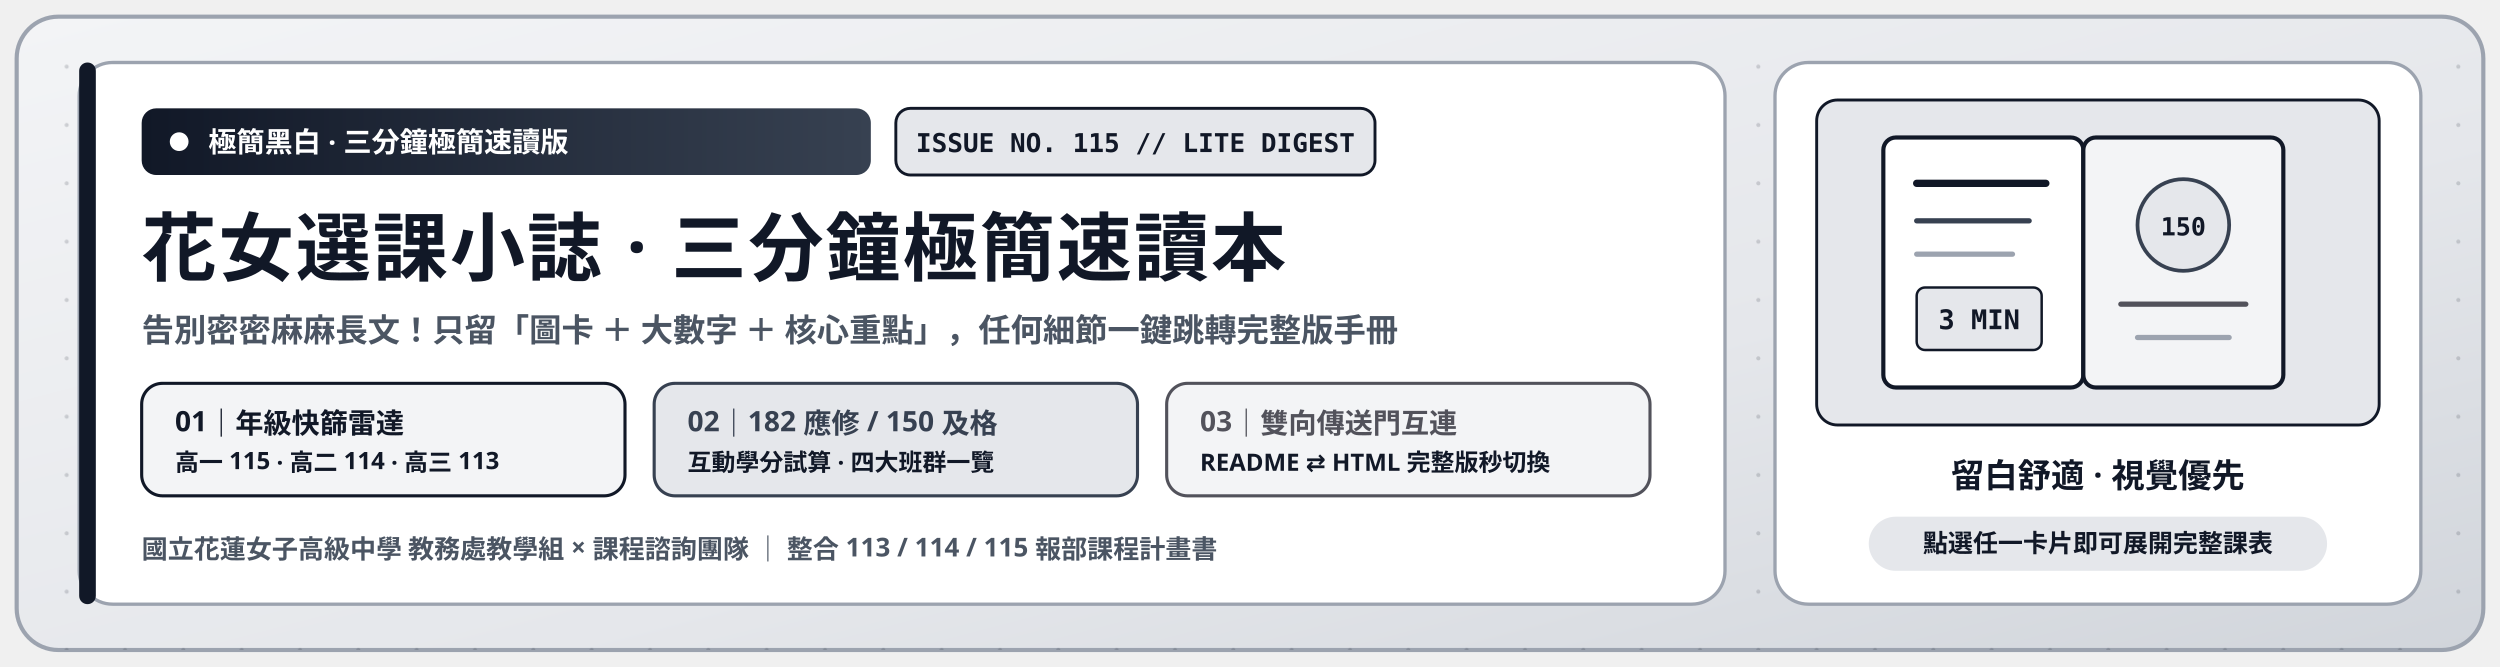
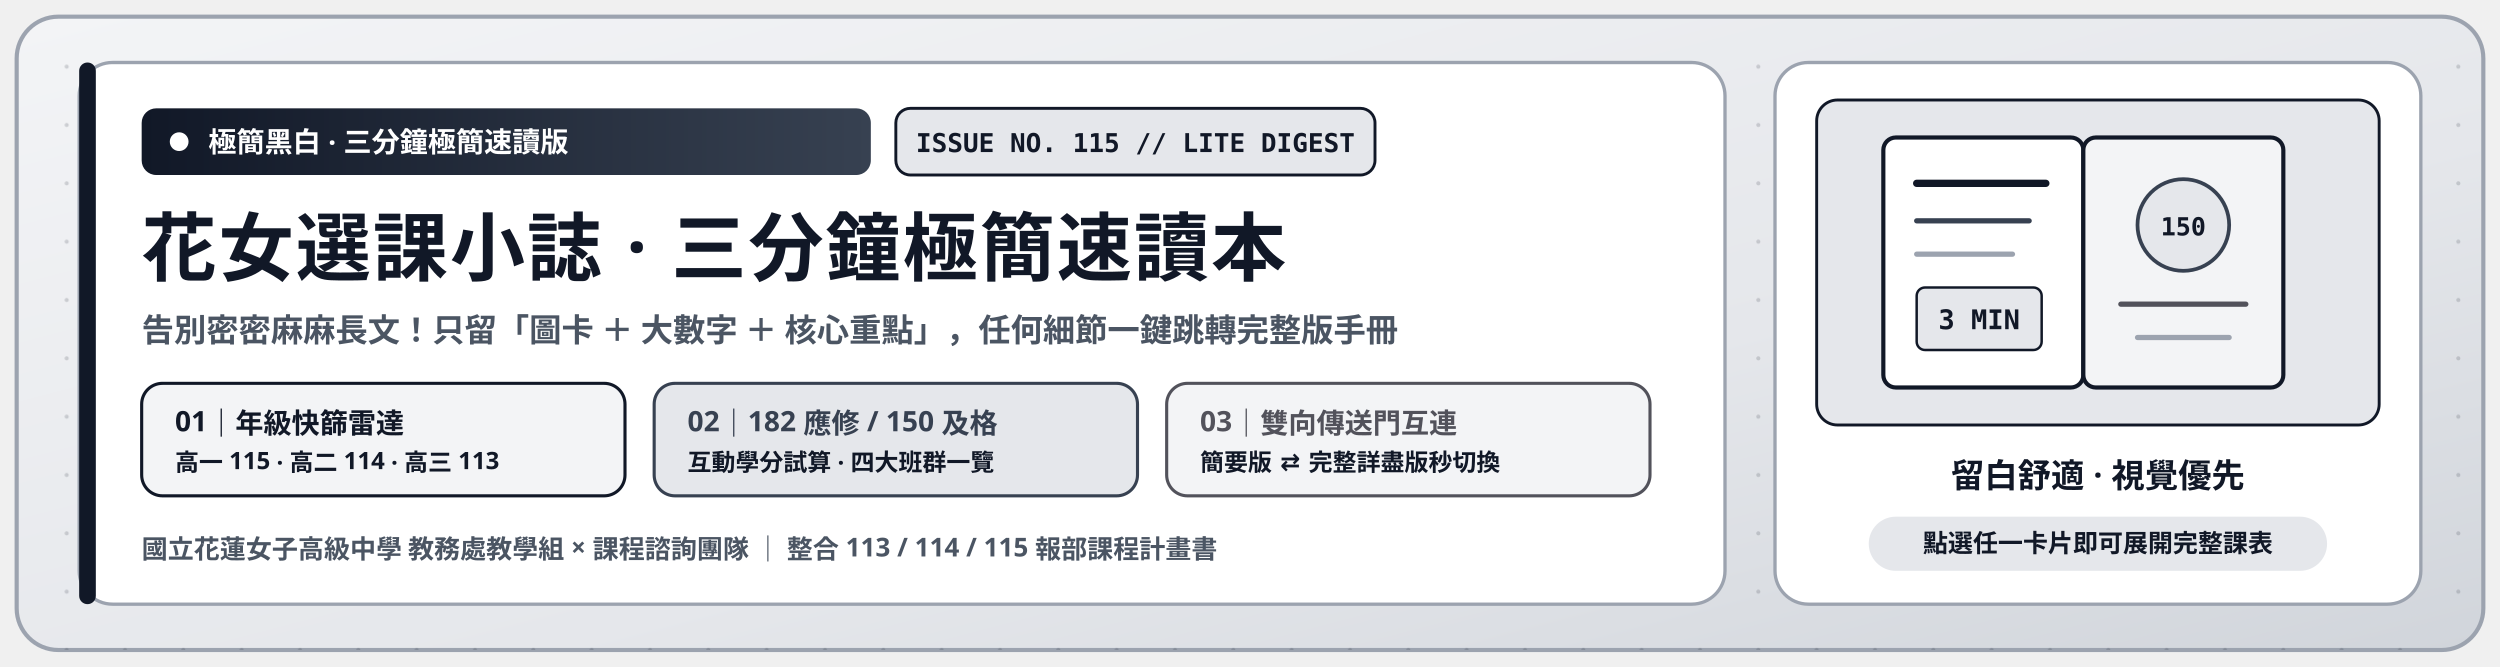
<svg xmlns="http://www.w3.org/2000/svg" viewBox="0 0 1200 320" width="100%" height="100%">
  <defs>
    <linearGradient id="liteBg_mono_False" x1="0%" y1="0%" x2="100%" y2="100%">
      <stop offset="0%" stop-color="#F3F4F6" />
      <stop offset="60%" stop-color="#E5E7EB" />
      <stop offset="100%" stop-color="#D1D5DB" />
    </linearGradient>
    <linearGradient id="litePill_mono_False" x1="0%" y1="0%" x2="100%" y2="0%">
      <stop offset="0%" stop-color="#111827" />
      <stop offset="100%" stop-color="#374151" />
    </linearGradient>
    <pattern id="zineDots_mono" width="28" height="28" patternUnits="userSpaceOnUse">
      <circle cx="4" cy="4" r="1" fill="#111827" opacity="0.16" />
    </pattern>
  </defs>
  <rect x="8" y="8" width="1184" height="304" rx="20" fill="url(#liteBg_mono_False)" stroke="#9CA3AF" stroke-width="2" />
  <rect x="8" y="8" width="1184" height="304" rx="20" fill="url(#zineDots_mono)" />
  <rect x="38" y="30" width="790" height="260" rx="16" fill="#FFFFFF" stroke="#9CA3AF" stroke-width="1.6" />
  <rect x="38" y="30" width="8" height="260" rx="4" fill="#111827" />
  <rect x="68" y="52" width="350" height="32" rx="7" fill="url(#litePill_mono_False)" />
  <circle cx="86" cy="68" r="4.5" fill="#FFFFFF" />
  <text x="100" y="73" font-family="'Noto Sans TC', sans-serif" font-size="13.5" font-weight="800" fill="#FFFFFF">
    極簡黑白 ‧ 三分鐘極簡速讀版
  </text>
  <rect x="430" y="52" width="230" height="32" rx="7" fill="#E5E7EB" stroke="#111827" stroke-width="1.4" />
  <text x="545" y="73" text-anchor="middle" font-family="monospace, 'Noto Sans TC'" font-size="12.5" font-weight="800" fill="#111827">
    ISSUE NO. 115 // LITE DIGEST
  </text>
  <text x="68" y="132" font-family="'Noto Serif TC', 'Noto Sans TC', serif" font-size="36" font-weight="900" fill="#111827" letter-spacing="1">
    花女選課小誌 ‧ 三分鐘極簡速讀本
  </text>
  <text x="68" y="164" font-family="'Noto Sans TC', sans-serif" font-size="15.5" font-weight="600" fill="#4B5563">
    告別密密麻麻長文！只留「圖卡 ＋ 大數字 ＋ 核心重點」，任何細節一鍵跳轉完整版手冊
  </text>
  <g transform="translate(68, 184)">
    <rect x="0" y="0" width="232" height="54" rx="10" fill="#F3F4F6" stroke="#111827" stroke-width="1.5" />
    <text x="16" y="23" font-family="'Noto Sans TC', sans-serif" font-size="13.5" font-weight="800" fill="#111827">01｜年級快篩雷達</text>
    <text x="16" y="42" font-family="'Noto Sans TC', sans-serif" font-size="11.5" font-weight="600" fill="#111827">高一 115 ‧ 高二 114 ‧ 高三 113</text>
    <rect x="246" y="0" width="232" height="54" rx="10" fill="#E5E7EB" stroke="#374151" stroke-width="1.5" />
    <text x="262" y="23" font-family="'Noto Sans TC', sans-serif" font-size="13.5" font-weight="800" fill="#374151">02｜182 應修 / 150 及格</text>
    <text x="262" y="42" font-family="'Noto Sans TC', sans-serif" font-size="11.5" font-weight="600" fill="#111827">互動學分試算 ‧ 四大班群一覽</text>
    <rect x="492" y="0" width="232" height="54" rx="10" fill="#F3F4F6" stroke="#52525B" stroke-width="1.5" />
    <text x="508" y="23" font-family="'Noto Sans TC', sans-serif" font-size="13.5" font-weight="800" fill="#52525B">03｜雙向傳送門互連</text>
-     <text x="508" y="42" font-family="'Noto Sans TC', sans-serif" font-size="11.5" font-weight="600" fill="#111827">README ⇄ HTML 完整版秒切換</text>
+     <text x="508" y="42" font-family="'Noto Sans TC', sans-serif" font-size="11.5" font-weight="600" fill="#111827">簡要版 ⇄ 完整詳盡版秒切換</text>
  </g>
  <text x="68" y="268" font-family="'Noto Sans TC', sans-serif" font-size="12.5" font-weight="600" fill="#4B5563">
    國立花蓮女子高級中學 教務處教學組 × 課程諮詢團隊 ｜ 整合 113 / 114 / 115 報部課程計畫書
  </text>
  <g transform="translate(852, 30)">
    <rect x="0" y="0" width="310" height="260" rx="16" fill="#FFFFFF" stroke="#9CA3AF" stroke-width="1.6" />
    <rect x="20" y="18" width="270" height="156" rx="10" fill="#E5E7EB" stroke="#111827" stroke-width="1.4" />
    <rect x="52" y="36" width="96" height="120" rx="6" fill="#FFFFFF" stroke="#111827" stroke-width="2" />
    <rect x="148" y="36" width="96" height="120" rx="6" fill="#F3F4F6" stroke="#111827" stroke-width="2" />
    <line x1="68" y1="58" x2="130" y2="58" stroke="#111827" stroke-width="3.5" stroke-linecap="round" />
    <line x1="68" y1="76" x2="122" y2="76" stroke="#374151" stroke-width="2.5" stroke-linecap="round" />
    <line x1="68" y1="92" x2="114" y2="92" stroke="#9CA3AF" stroke-width="2.5" stroke-linecap="round" />
    <rect x="68" y="108" width="60" height="30" rx="4" fill="#E5E7EB" stroke="#111827" stroke-width="1.2" />
    <text x="98" y="128" text-anchor="middle" font-family="monospace" font-size="13" font-weight="900" fill="#111827">3 MIN</text>
    <circle cx="196" cy="78" r="22" fill="#E5E7EB" stroke="#374151" stroke-width="1.8" />
    <text x="196" y="83" text-anchor="middle" font-family="monospace" font-size="12" font-weight="900" fill="#111827">150</text>
    <line x1="166" y1="116" x2="226" y2="116" stroke="#52525B" stroke-width="2.5" stroke-linecap="round" />
    <line x1="174" y1="132" x2="218" y2="132" stroke="#9CA3AF" stroke-width="2.5" stroke-linecap="round" />
    <text x="155" y="204" text-anchor="middle" font-family="'Noto Serif TC', serif" font-size="16" font-weight="900" fill="#111827">
      留白舒適 ‧ 視覺優先
    </text>
    <rect x="45" y="218" width="220" height="26" rx="13" fill="#E5E7EB" />
    <text x="155" y="235" text-anchor="middle" font-family="'Noto Sans TC', sans-serif" font-size="12" font-weight="800" fill="#111827">
      點選任一卡片即可展開完整課表
    </text>
  </g>
</svg>
